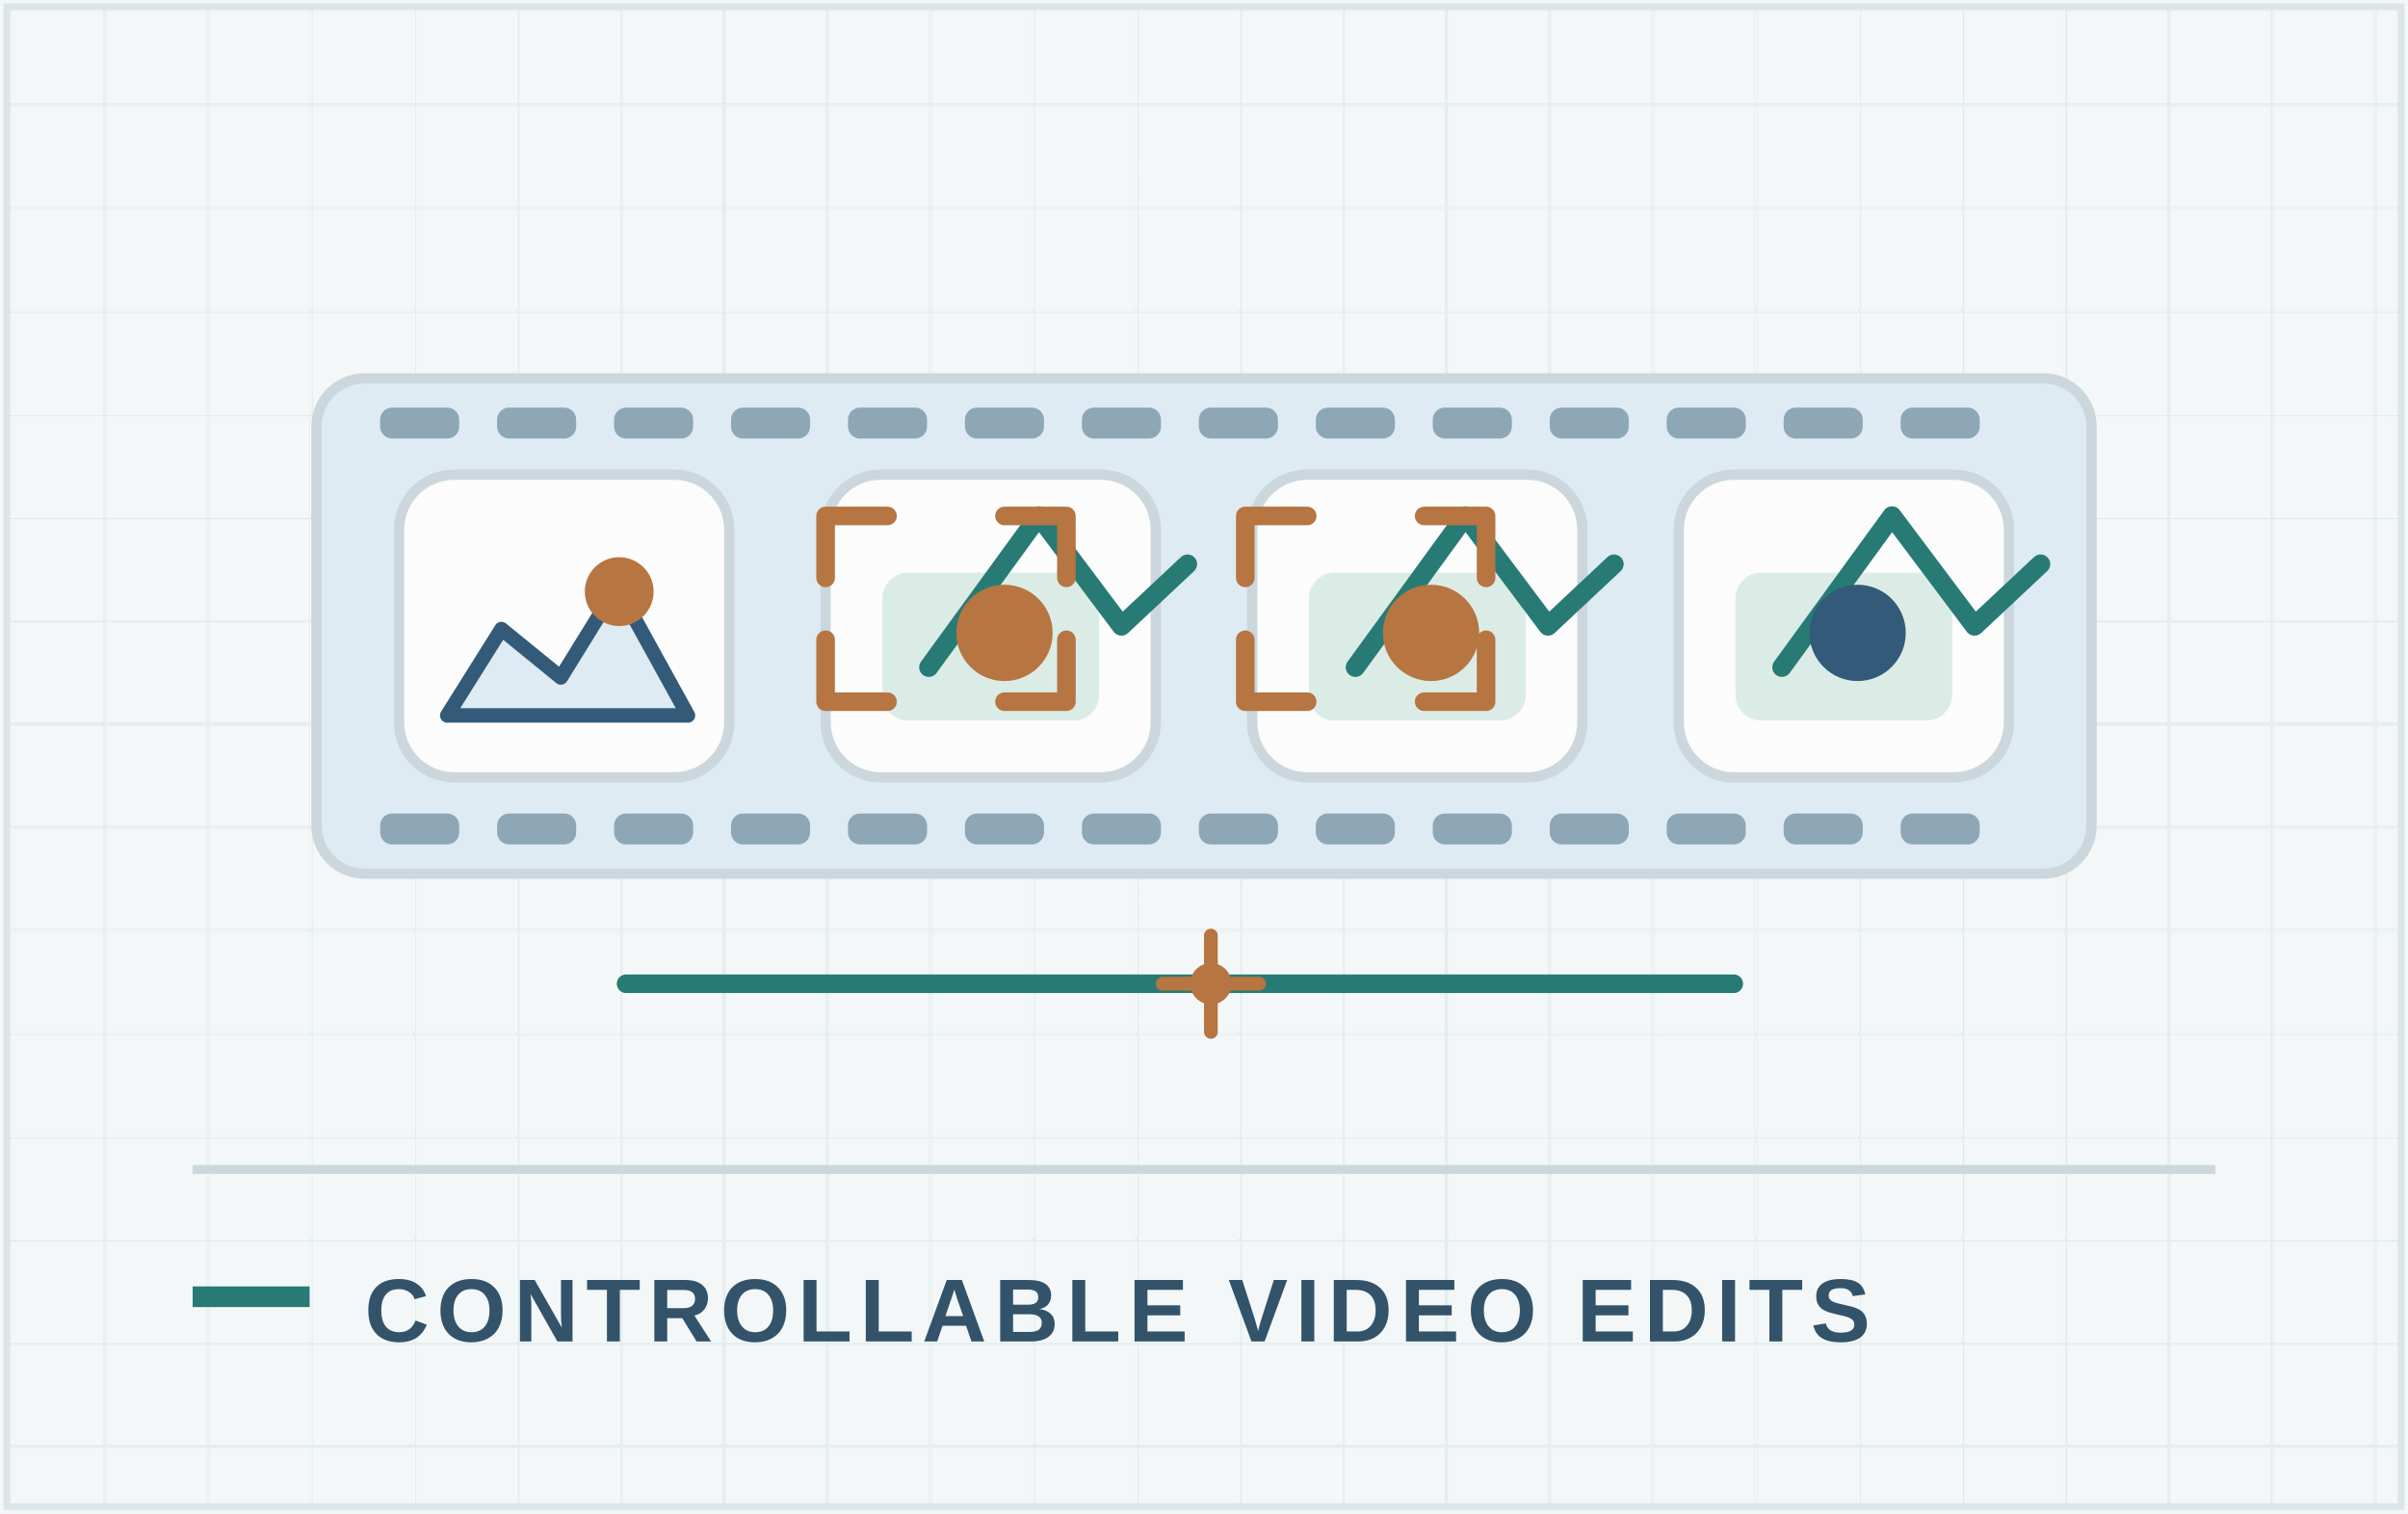
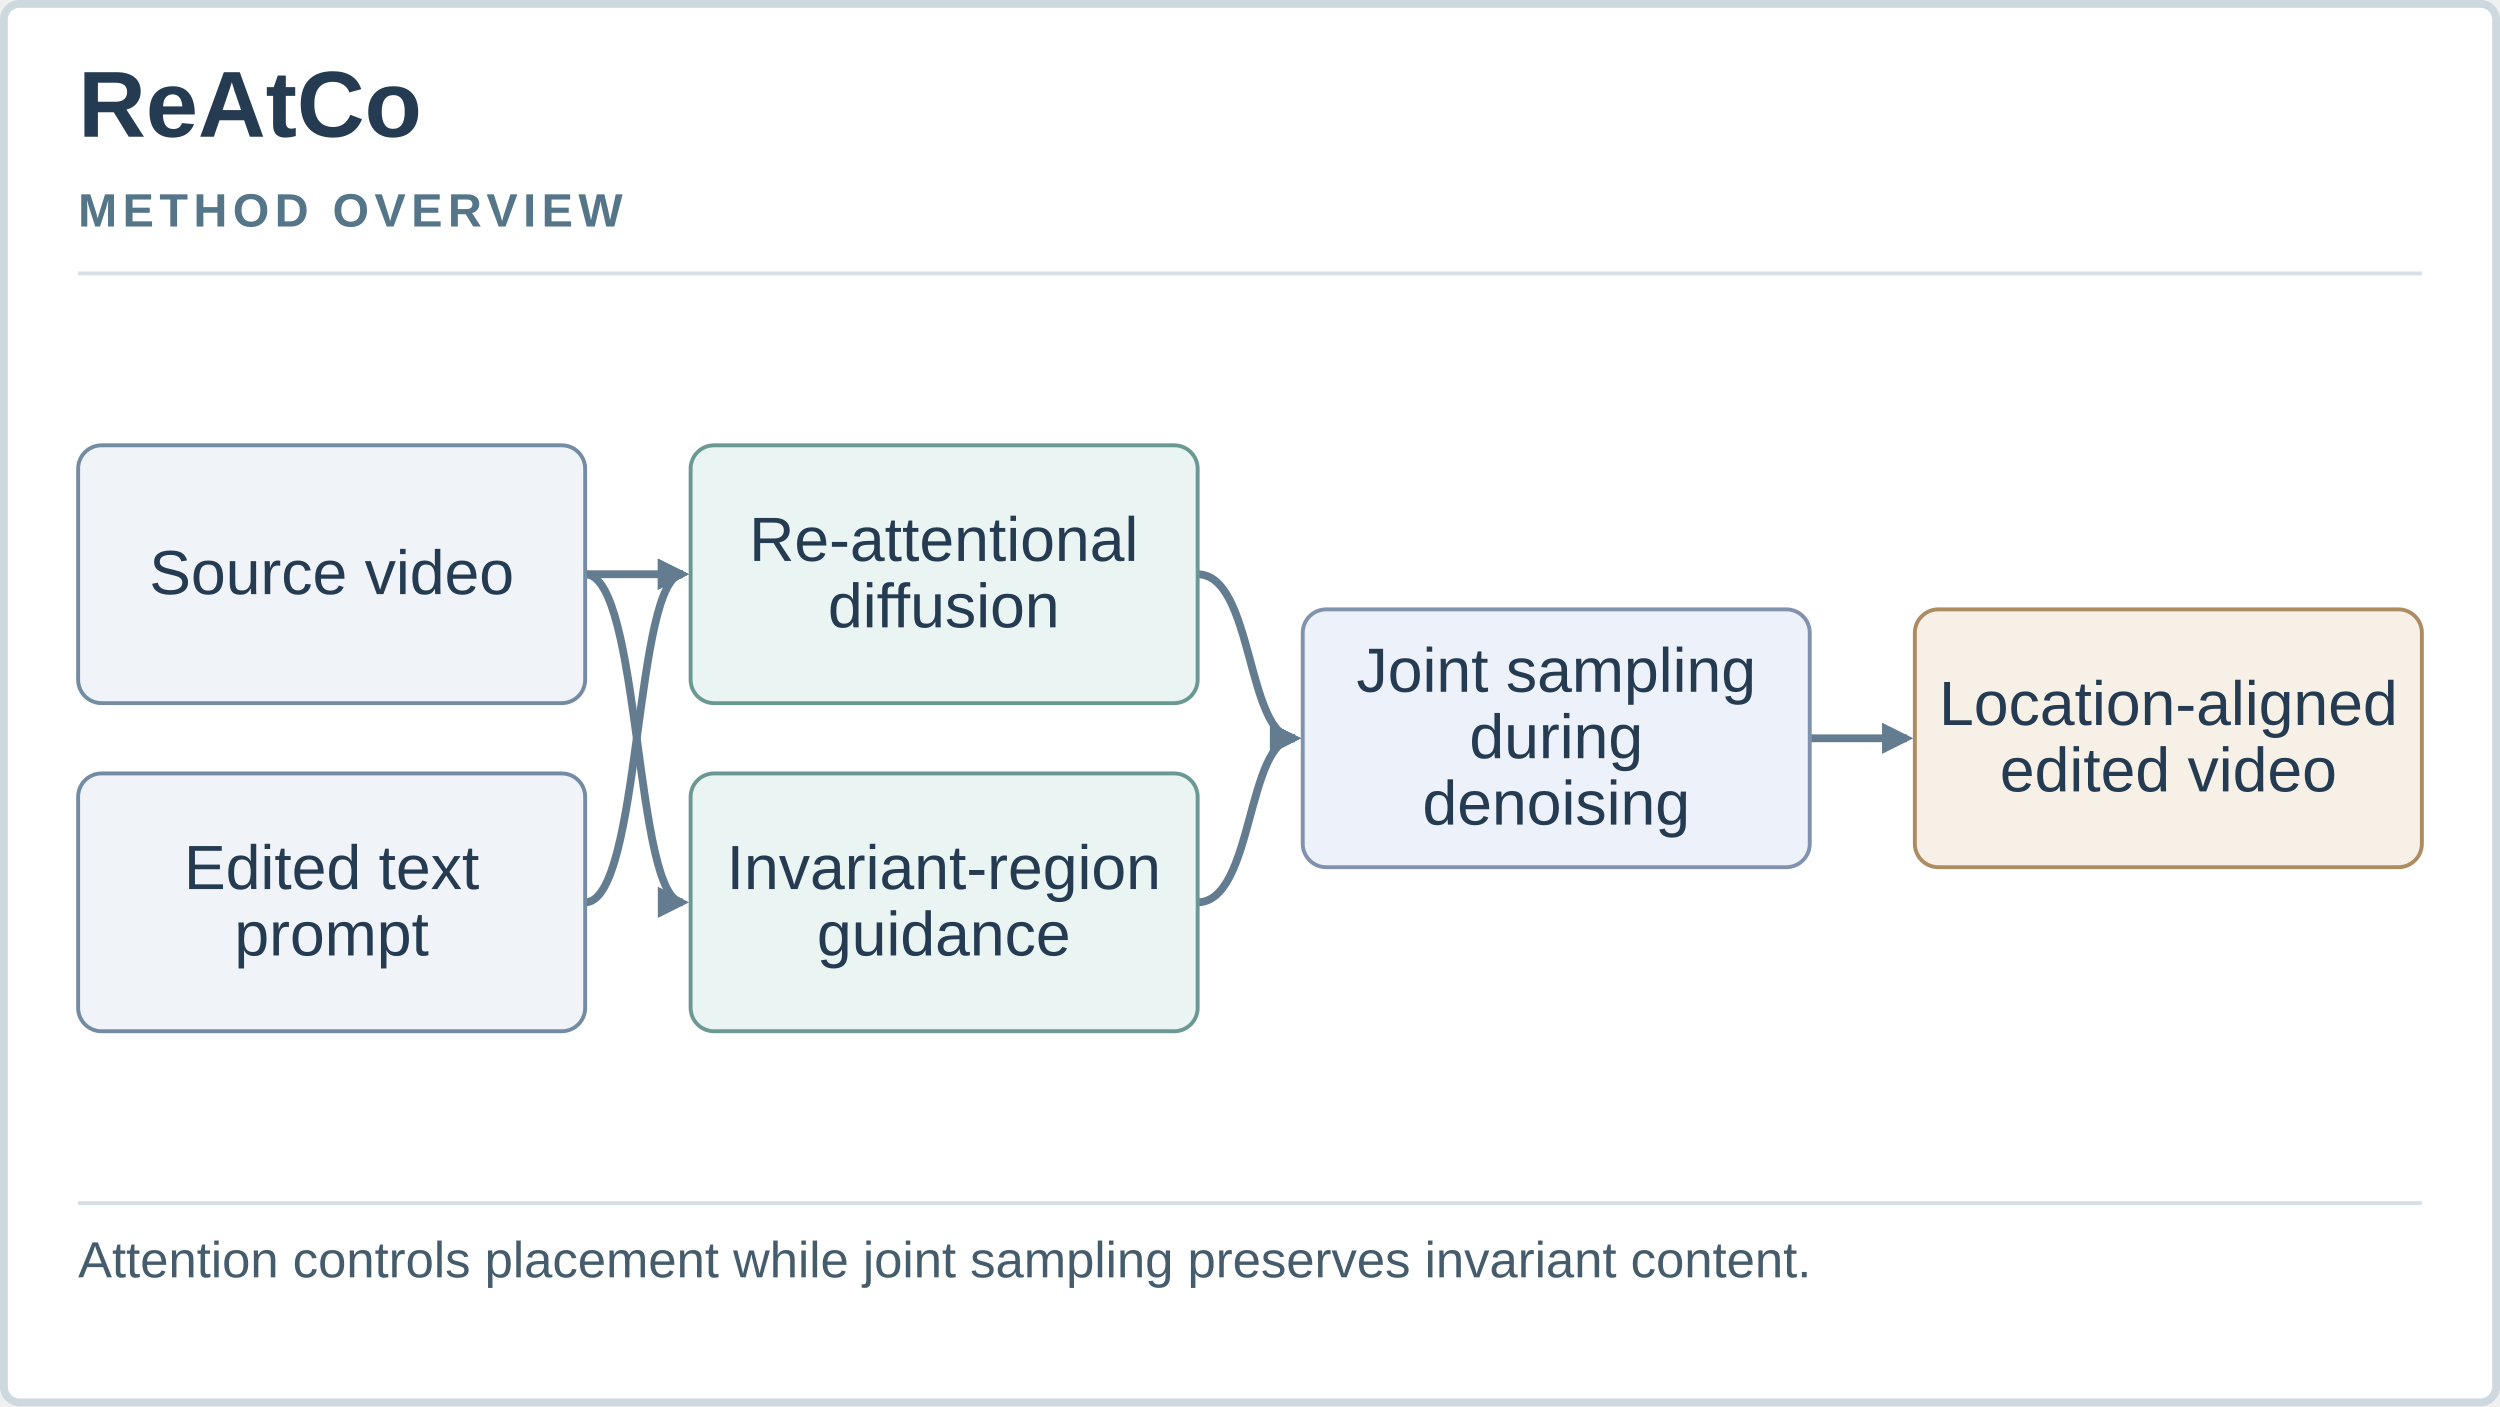
- <svg xmlns="http://www.w3.org/2000/svg" viewBox="0 0 350 220" width="350" height="220" role="img" aria-label="Controllable Video Edits">
+ <svg xmlns="http://www.w3.org/2000/svg" viewBox="0 0 640 360" width="640" height="360" role="img" aria-labelledby="title desc">
  <defs>
-     <pattern id="grid" width="15" height="15" patternUnits="userSpaceOnUse">
-       <path d="M15 0H0V15" fill="none" stroke="#e6edef" />
-     </pattern>
+     <marker id="arrow" viewBox="0 0 10 10" refX="8" refY="5" markerWidth="4" markerHeight="4" orient="auto">
+       <path d="M0 0L10 5L0 10Z" fill="#647c90" />
+     </marker>
  </defs>
-   <rect width="350" height="220" fill="#f3f7f7" />
-   <rect x="1" y="1" width="348" height="218" fill="url(#grid)" stroke="#dce6e8" />
-   <g>
-     <g transform="translate(46 55) scale(1)">
-       <rect x="0" y="0" width="258" height="72" rx="7" fill="#deebf2" stroke="#cbd7dc" stroke-width="1.5" />
-       <rect x="10" y="5" width="10" height="3" rx="1" fill="#8ea7b7" stroke="#8ea7b7" stroke-width="1.5" />
-       <rect x="10" y="64" width="10" height="3" rx="1" fill="#8ea7b7" stroke="#8ea7b7" stroke-width="1.5" />
-       <rect x="27" y="5" width="10" height="3" rx="1" fill="#8ea7b7" stroke="#8ea7b7" stroke-width="1.5" />
-       <rect x="27" y="64" width="10" height="3" rx="1" fill="#8ea7b7" stroke="#8ea7b7" stroke-width="1.5" />
-       <rect x="44" y="5" width="10" height="3" rx="1" fill="#8ea7b7" stroke="#8ea7b7" stroke-width="1.5" />
-       <rect x="44" y="64" width="10" height="3" rx="1" fill="#8ea7b7" stroke="#8ea7b7" stroke-width="1.5" />
-       <rect x="61" y="5" width="10" height="3" rx="1" fill="#8ea7b7" stroke="#8ea7b7" stroke-width="1.5" />
-       <rect x="61" y="64" width="10" height="3" rx="1" fill="#8ea7b7" stroke="#8ea7b7" stroke-width="1.5" />
-       <rect x="78" y="5" width="10" height="3" rx="1" fill="#8ea7b7" stroke="#8ea7b7" stroke-width="1.5" />
-       <rect x="78" y="64" width="10" height="3" rx="1" fill="#8ea7b7" stroke="#8ea7b7" stroke-width="1.5" />
-       <rect x="95" y="5" width="10" height="3" rx="1" fill="#8ea7b7" stroke="#8ea7b7" stroke-width="1.5" />
-       <rect x="95" y="64" width="10" height="3" rx="1" fill="#8ea7b7" stroke="#8ea7b7" stroke-width="1.5" />
-       <rect x="112" y="5" width="10" height="3" rx="1" fill="#8ea7b7" stroke="#8ea7b7" stroke-width="1.5" />
-       <rect x="112" y="64" width="10" height="3" rx="1" fill="#8ea7b7" stroke="#8ea7b7" stroke-width="1.5" />
-       <rect x="129" y="5" width="10" height="3" rx="1" fill="#8ea7b7" stroke="#8ea7b7" stroke-width="1.5" />
-       <rect x="129" y="64" width="10" height="3" rx="1" fill="#8ea7b7" stroke="#8ea7b7" stroke-width="1.5" />
-       <rect x="146" y="5" width="10" height="3" rx="1" fill="#8ea7b7" stroke="#8ea7b7" stroke-width="1.5" />
-       <rect x="146" y="64" width="10" height="3" rx="1" fill="#8ea7b7" stroke="#8ea7b7" stroke-width="1.5" />
-       <rect x="163" y="5" width="10" height="3" rx="1" fill="#8ea7b7" stroke="#8ea7b7" stroke-width="1.5" />
-       <rect x="163" y="64" width="10" height="3" rx="1" fill="#8ea7b7" stroke="#8ea7b7" stroke-width="1.5" />
-       <rect x="180" y="5" width="10" height="3" rx="1" fill="#8ea7b7" stroke="#8ea7b7" stroke-width="1.5" />
-       <rect x="180" y="64" width="10" height="3" rx="1" fill="#8ea7b7" stroke="#8ea7b7" stroke-width="1.5" />
-       <rect x="197" y="5" width="10" height="3" rx="1" fill="#8ea7b7" stroke="#8ea7b7" stroke-width="1.5" />
-       <rect x="197" y="64" width="10" height="3" rx="1" fill="#8ea7b7" stroke="#8ea7b7" stroke-width="1.5" />
-       <rect x="214" y="5" width="10" height="3" rx="1" fill="#8ea7b7" stroke="#8ea7b7" stroke-width="1.5" />
-       <rect x="214" y="64" width="10" height="3" rx="1" fill="#8ea7b7" stroke="#8ea7b7" stroke-width="1.5" />
-       <rect x="231" y="5" width="10" height="3" rx="1" fill="#8ea7b7" stroke="#8ea7b7" stroke-width="1.5" />
-       <rect x="231" y="64" width="10" height="3" rx="1" fill="#8ea7b7" stroke="#8ea7b7" stroke-width="1.5" />
-       <g transform="translate(12 14) scale(1)">
-         <rect x="0" y="0" width="48" height="44" rx="8" fill="#fbfcfb" stroke="#cbd7dc" stroke-width="1.5" />
-         <path d="M7 35L14.88 22.44 23.52 29.48 31.68 16.28 42 35Z" fill="#deebf2" stroke="#335a79" stroke-width="2.1" stroke-linecap="round" stroke-linejoin="round" />
-         <circle cx="32" cy="17" r="5" fill="#b67541" />
-       </g>
-       <g transform="translate(74 14) scale(1)">
-         <rect x="0" y="0" width="48" height="44" rx="8" fill="#fbfcfb" stroke="#cbd7dc" stroke-width="1.5" />
-         <rect x="9" y="15" width="30" height="20" rx="3" fill="#dbece7" stroke="#dbece7" stroke-width="1.5" />
-         <path d="M15 28l16.0 -22 12.0 16 9.6 -9" fill="none" stroke="#287b74" stroke-width="2.8" stroke-linecap="round" stroke-linejoin="round" />
-         <circle cx="26" cy="23" r="7" fill="#b67541" />
-       </g>
-       <g transform="translate(136 14) scale(1)">
-         <rect x="0" y="0" width="48" height="44" rx="8" fill="#fbfcfb" stroke="#cbd7dc" stroke-width="1.5" />
-         <rect x="9" y="15" width="30" height="20" rx="3" fill="#dbece7" stroke="#dbece7" stroke-width="1.5" />
-         <path d="M15 28l16.0 -22 12.0 16 9.6 -9" fill="none" stroke="#287b74" stroke-width="2.8" stroke-linecap="round" stroke-linejoin="round" />
-         <circle cx="26" cy="23" r="7" fill="#b67541" />
-       </g>
-       <g transform="translate(198 14) scale(1)">
-         <rect x="0" y="0" width="48" height="44" rx="8" fill="#fbfcfb" stroke="#cbd7dc" stroke-width="1.5" />
-         <rect x="9" y="15" width="30" height="20" rx="3" fill="#dbece7" stroke="#dbece7" stroke-width="1.5" />
-         <path d="M15 28l16.0 -22 12.0 16 9.6 -9" fill="none" stroke="#287b74" stroke-width="2.8" stroke-linecap="round" stroke-linejoin="round" />
-         <circle cx="26" cy="23" r="7" fill="#335a79" />
-       </g>
+   <rect x="1" y="1" width="638" height="358" rx="4" fill="#fff" stroke="#cdd8df" stroke-width="2" />
+   <g font-family="Arial, sans-serif" fill="#243b51">
+     <text x="20" y="35" font-size="24" font-weight="700">ReAtCo</text>
+     <text x="20" y="58" font-size="12" font-weight="700" letter-spacing="1.4" fill="#557589">METHOD OVERVIEW</text>
+     <path d="M20 70H620 M20 308H620" stroke="#d7e0e6" />
+     <g stroke="#647c90" stroke-width="2" fill="none">
+       <path d="M149.8 147.0 C164.3 147.0 162.2 147.0 174.8 147.0" marker-end="url(#arrow)" />
+       <path d="M149.8 147.0 C164.3 147.0 162.2 231.0 174.8 231.0" marker-end="url(#arrow)" />
+       <path d="M149.8 231.0 C164.3 231.0 162.2 147.0 174.8 147.0" marker-end="url(#arrow)" />
+       <path d="M306.5 147.0 C321.1 147.0 318.9 189.0 331.5 189.0" marker-end="url(#arrow)" />
+       <path d="M306.5 231.0 C321.1 231.0 318.9 189.0 331.5 189.0" marker-end="url(#arrow)" />
+       <path d="M463.2 189.0 C477.8 189.0 475.7 189.0 488.2 189.0" marker-end="url(#arrow)" />
    </g>
-     <path d="M120 84v-9h9m17 0h9v9m0 9v9h-9m-17 0h-9v-9" fill="none" stroke="#b67541" stroke-width="2.7" stroke-linecap="round" stroke-linejoin="round" />
-     <path d="M181 84v-9h9m17 0h9v9m0 9v9h-9m-17 0h-9v-9" fill="none" stroke="#b67541" stroke-width="2.7" stroke-linecap="round" stroke-linejoin="round" />
-     <path d="M91 143h161" fill="none" stroke="#287b74" stroke-width="2.7" stroke-linecap="round" stroke-linejoin="round" />
-     <path d="M169 143L183 143" fill="none" stroke="#b67541" stroke-width="2" stroke-linecap="round" stroke-linejoin="round" />
-     <path d="M176 136L176 150" fill="none" stroke="#b67541" stroke-width="2" stroke-linecap="round" stroke-linejoin="round" />
-     <circle cx="176" cy="143" r="3" fill="#b67541" />
+     <rect x="20.0" y="114.0" width="129.8" height="66" rx="6" fill="#f0f4f8" stroke="#738ca3" />
+     <text x="84.9" y="152.1" text-anchor="middle" font-size="16">Source video</text>
+     <rect x="20.0" y="198.0" width="129.8" height="66" rx="6" fill="#f0f4f8" stroke="#738ca3" />
+     <text x="84.9" y="227.6" text-anchor="middle" font-size="16">Edited text</text>
+     <text x="84.9" y="244.6" text-anchor="middle" font-size="16">prompt</text>
+     <rect x="176.8" y="114.0" width="129.8" height="66" rx="6" fill="#eaf4f3" stroke="#6a9994" />
+     <text x="241.6" y="143.6" text-anchor="middle" font-size="16">Re-attentional</text>
+     <text x="241.6" y="160.6" text-anchor="middle" font-size="16">diffusion</text>
+     <rect x="176.8" y="198.0" width="129.8" height="66" rx="6" fill="#eaf4f3" stroke="#6a9994" />
+     <text x="241.6" y="227.6" text-anchor="middle" font-size="16">Invariant-region</text>
+     <text x="241.6" y="244.6" text-anchor="middle" font-size="16">guidance</text>
+     <rect x="333.5" y="156.0" width="129.8" height="66" rx="6" fill="#edf1f9" stroke="#8192af" />
+     <text x="398.4" y="177.1" text-anchor="middle" font-size="16">Joint sampling</text>
+     <text x="398.4" y="194.1" text-anchor="middle" font-size="16">during</text>
+     <text x="398.4" y="211.1" text-anchor="middle" font-size="16">denoising</text>
+     <rect x="490.2" y="156.0" width="129.8" height="66" rx="6" fill="#f7f0e6" stroke="#ad8c62" />
+     <text x="555.1" y="185.6" text-anchor="middle" font-size="16">Location-aligned</text>
+     <text x="555.1" y="202.6" text-anchor="middle" font-size="16">edited video</text>
+     <text x="20" y="327" font-size="13" fill="#455c6c">Attention controls placement while joint sampling preserves invariant content.</text>
  </g>
-   <path d="M28 170H322" fill="none" stroke="#cbd7dc" stroke-width="1.3" />
-   <rect x="28" y="187" width="17" height="3" fill="#287b74" />
-   <text x="53" y="195" fill="#33536a" font-family="Arial,sans-serif" font-size="13" font-weight="700" letter-spacing="1.1">CONTROLLABLE VIDEO EDITS</text>
</svg>
